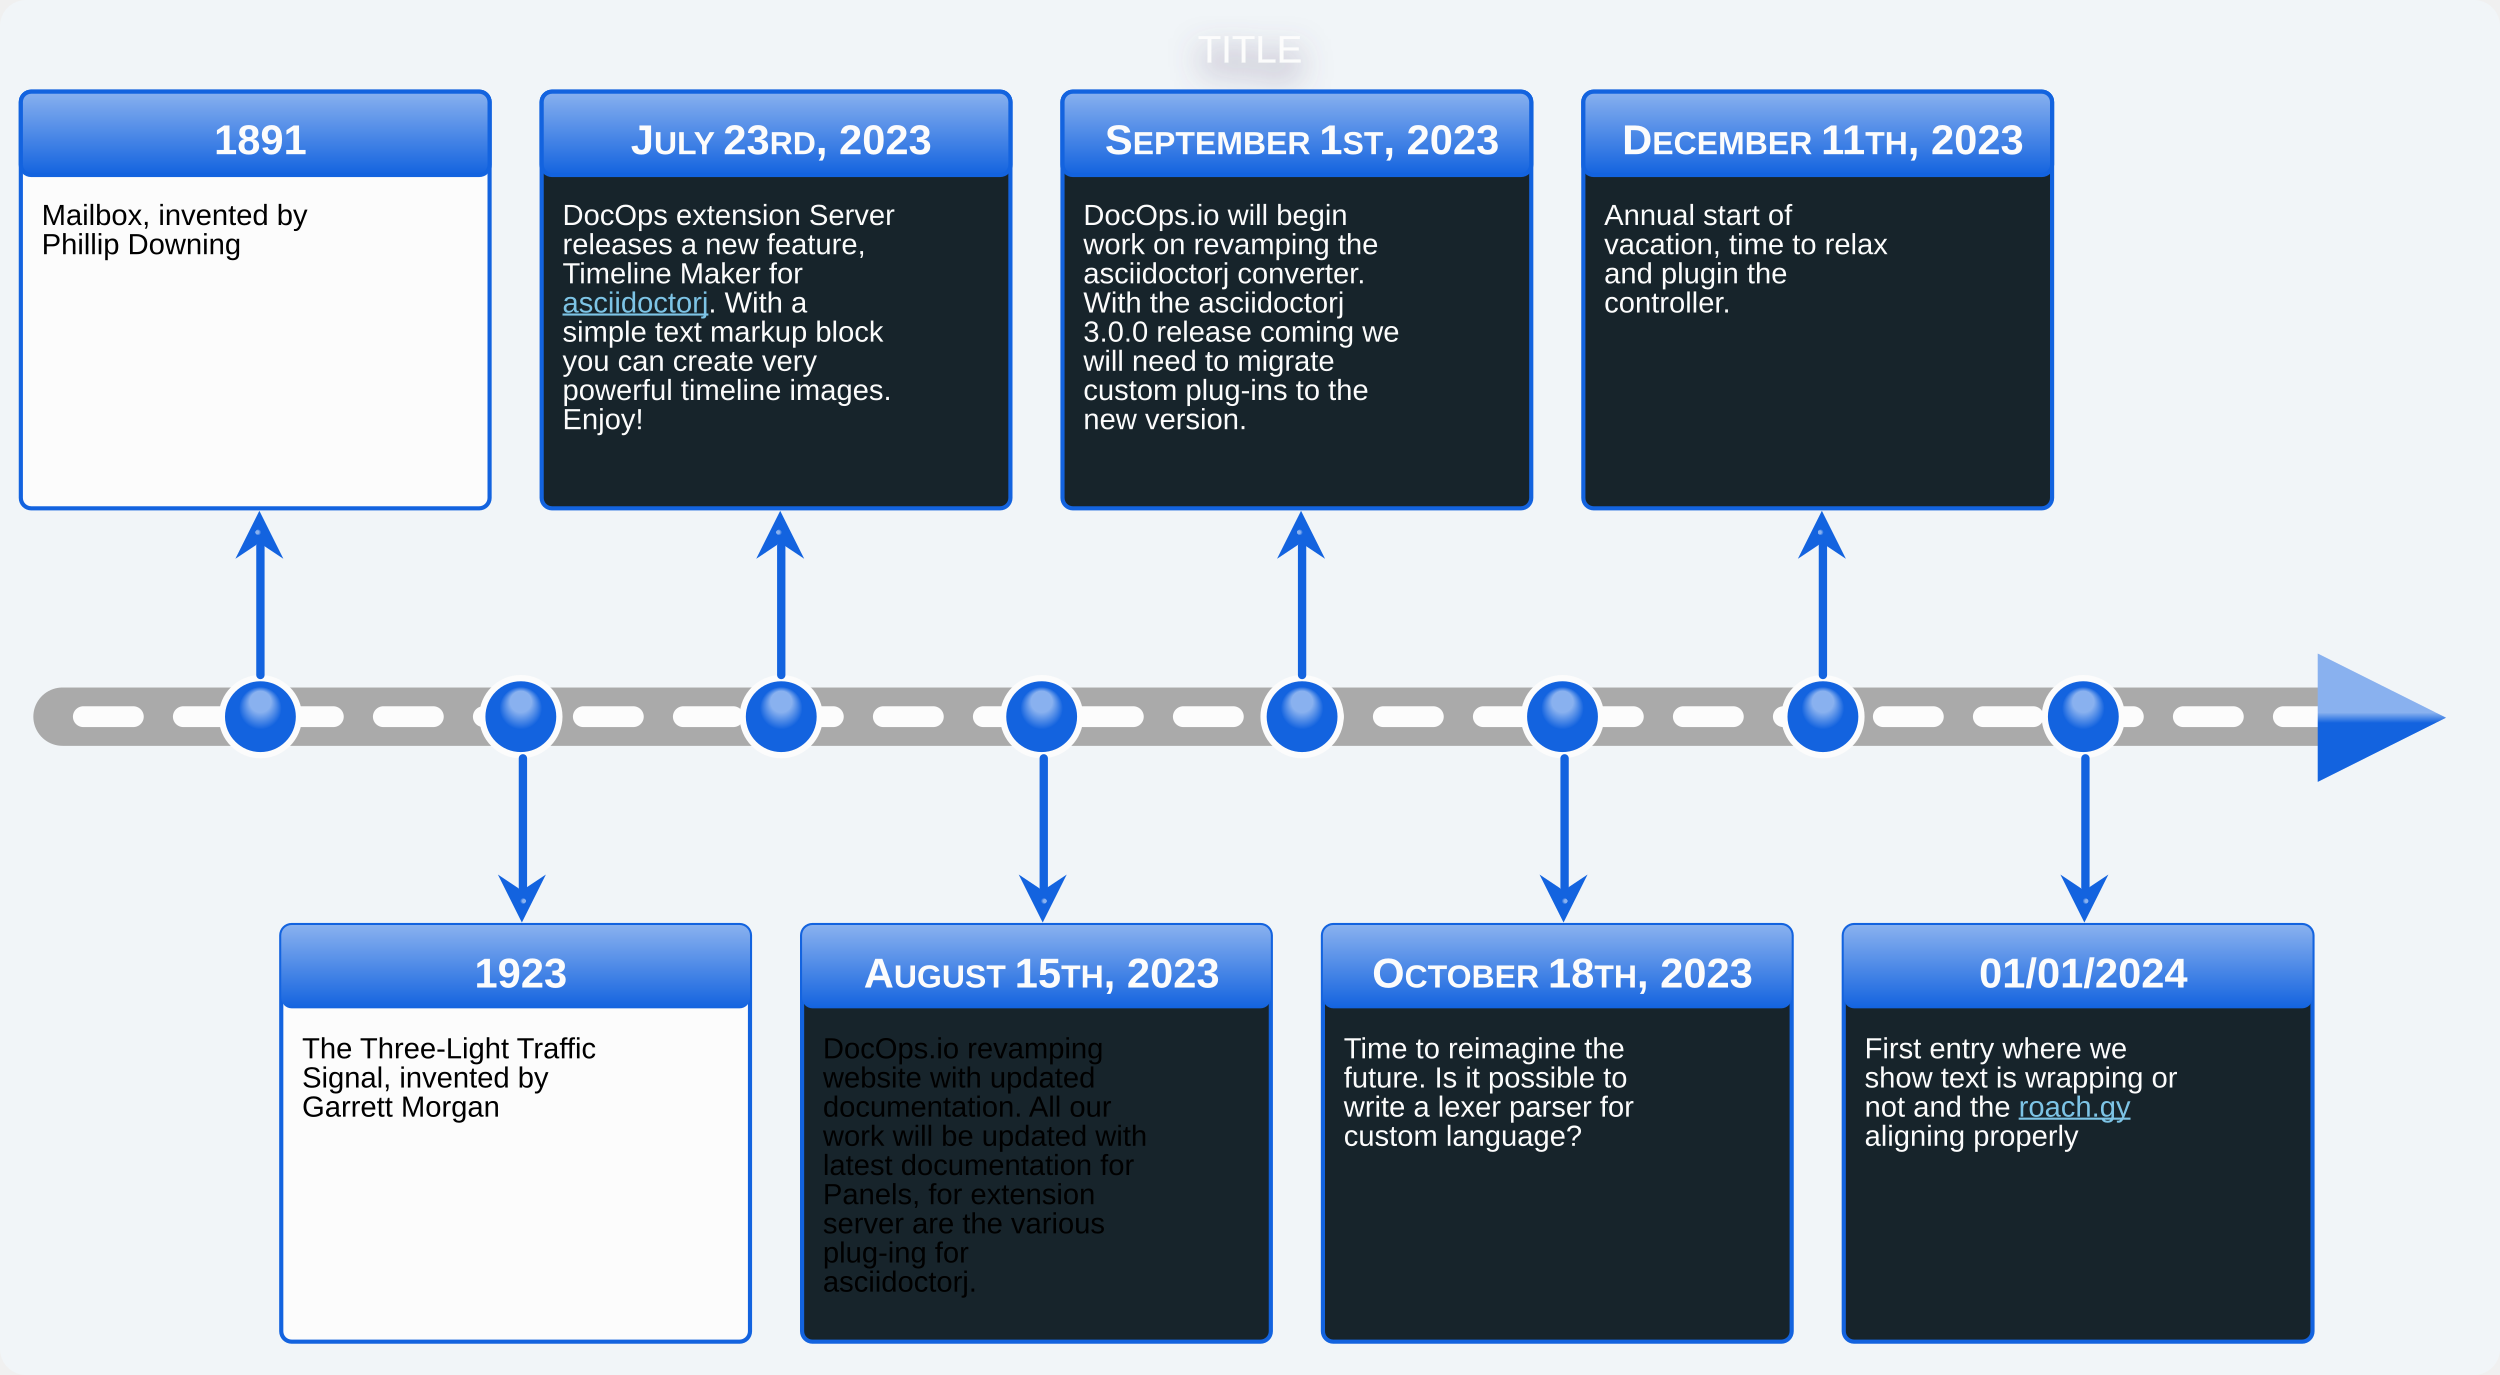
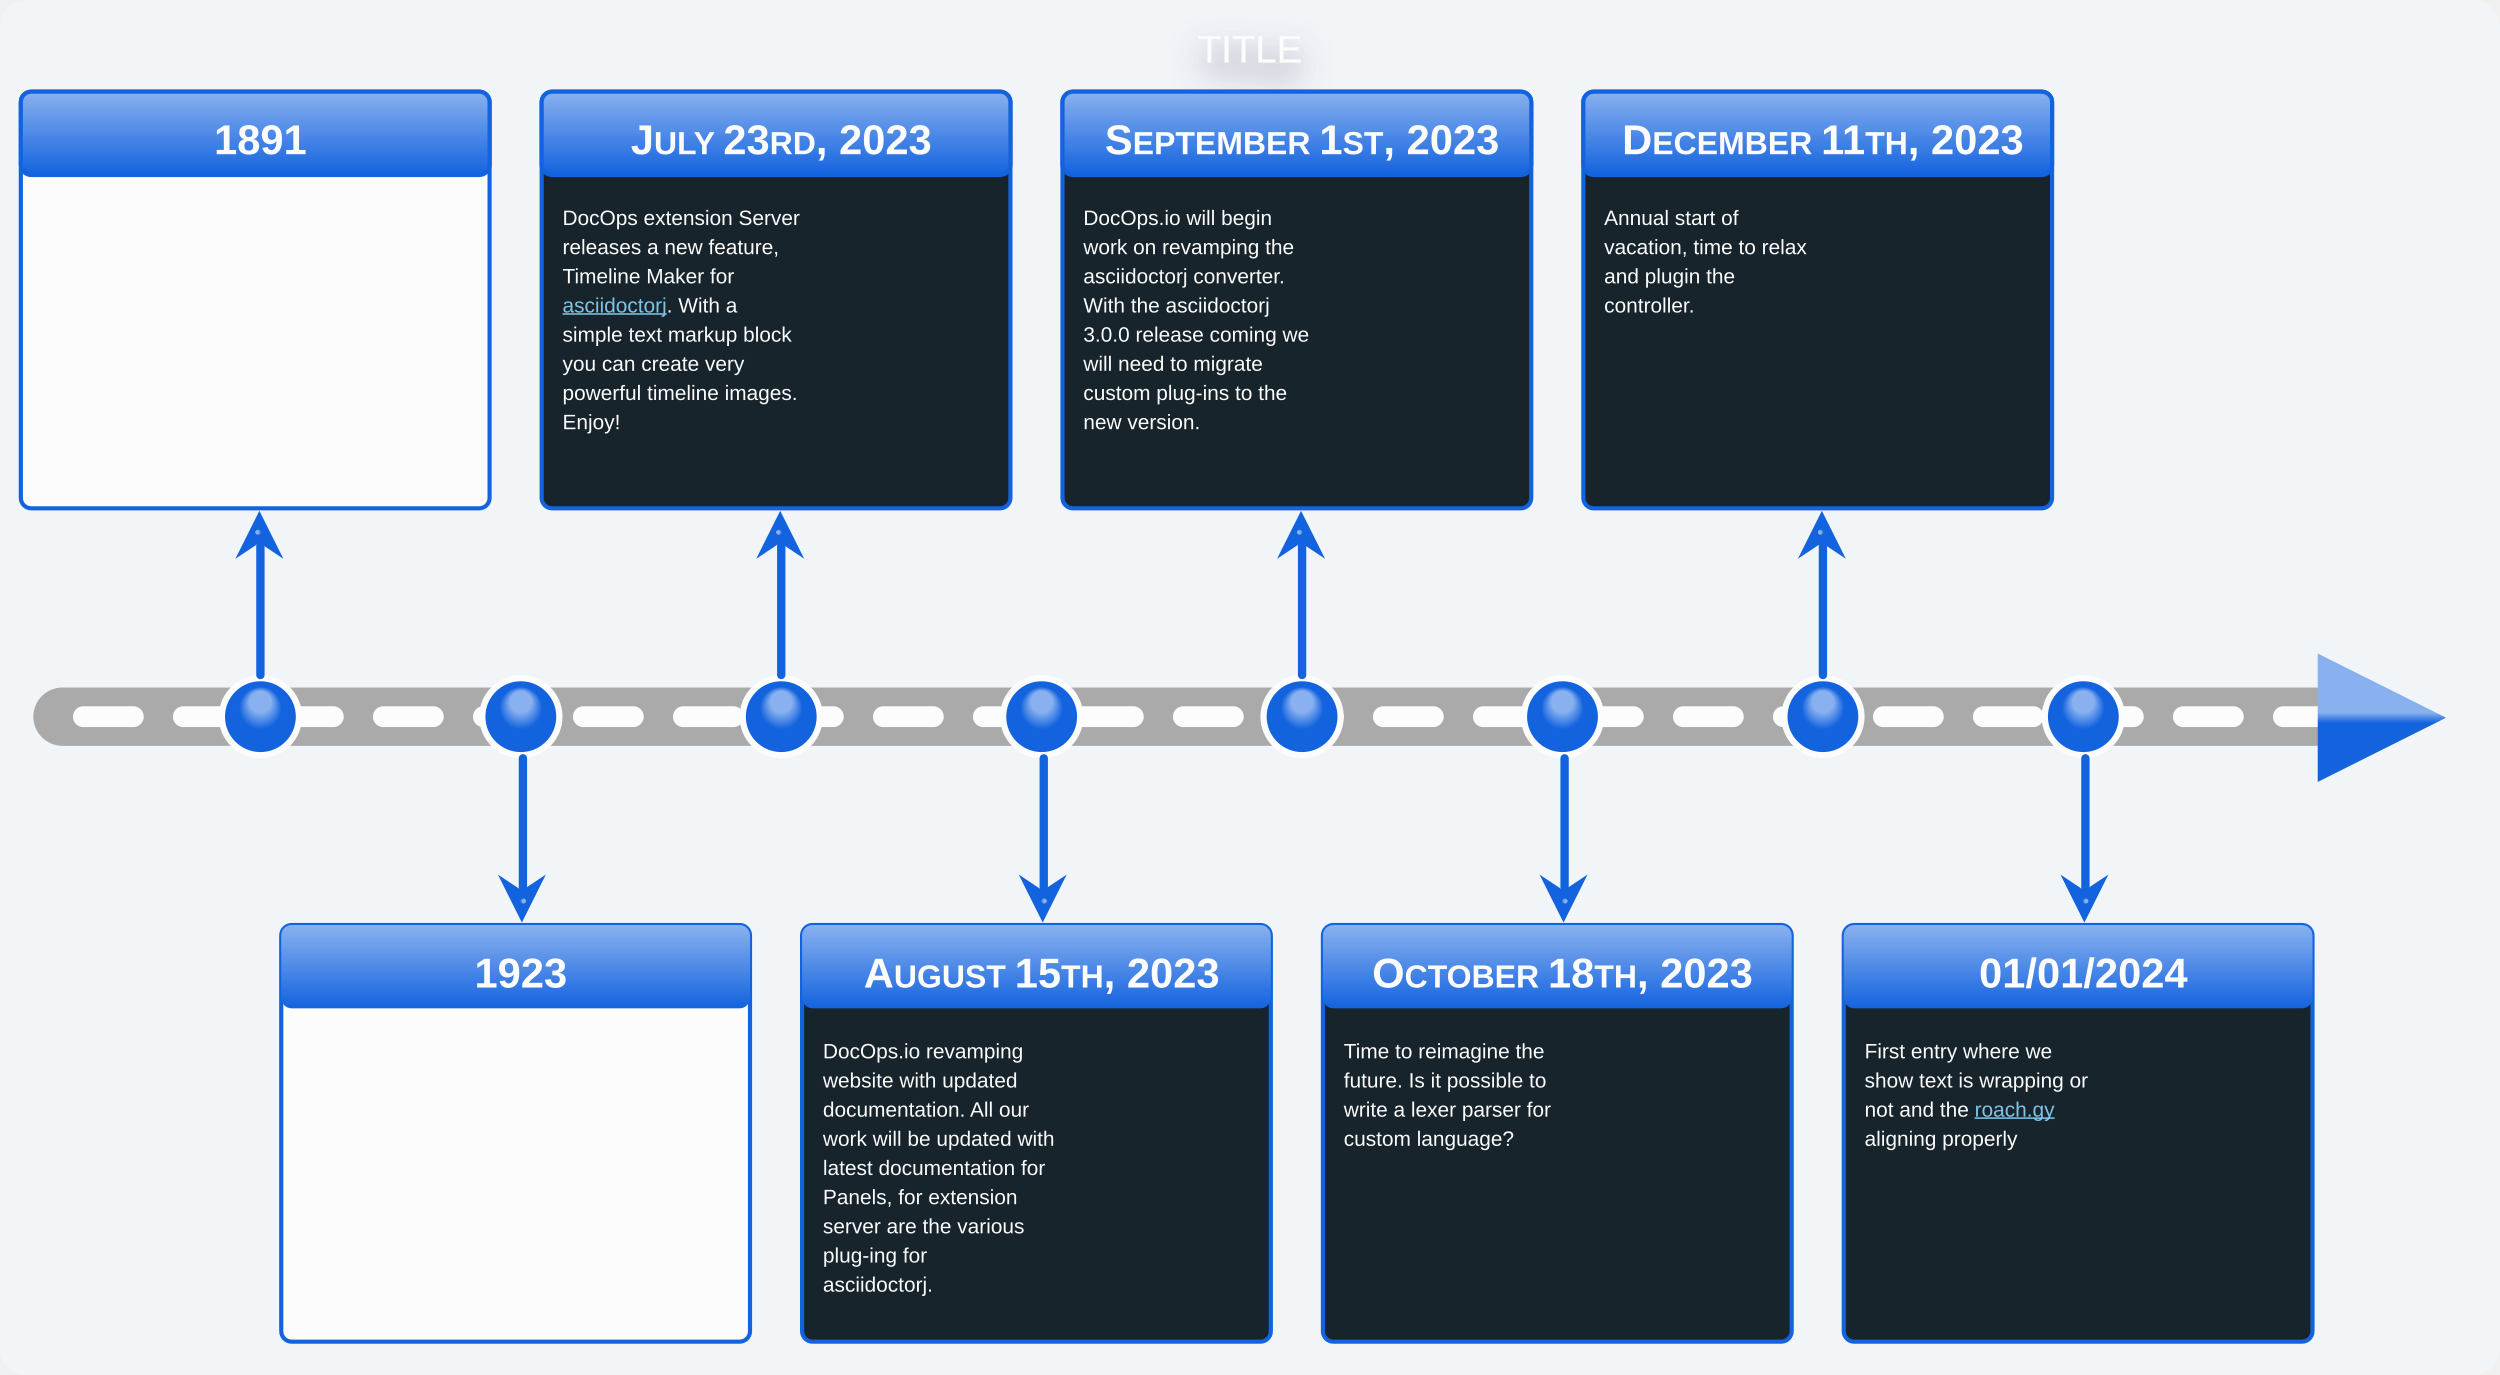
<svg xmlns="http://www.w3.org/2000/svg" xmlns:xlink="http://www.w3.org/1999/xlink" width="480.0" height="264.0" viewBox="0 0 480.0 264.0" preserveAspectRatio="xMidYMin slice">
  <defs>
    <filter id="buttonBlur">
      <feGaussianBlur in="SourceAlpha" stdDeviation="2" result="blur" />
      <feOffset in="blur" dy="2" result="offsetBlur" />
      <feMerge>
        <feMergeNode in="offsetBlur" />
        <feMergeNode in="SourceGraphic" />
      </feMerge>
    </filter>
    <linearGradient id="overlayGrad" gradientUnits="userSpaceOnUse" x1="95" y1="-20" x2="95" y2="70">
      <stop offset="0" stop-color="#000000" stop-opacity="0.5" />
      <stop offset="1" stop-color="#000000" stop-opacity="0" />
    </linearGradient>
    <filter id="topshineBlur">
      <feGaussianBlur stdDeviation="0.93" />
    </filter>
    <linearGradient id="topshineGrad" gradientUnits="userSpaceOnUse" x1="95" y1="0" x2="95" y2="40">
      <stop offset="0" stop-color="#ffffff" stop-opacity="1" />
      <stop offset="1" stop-color="#ffffff" stop-opacity="0" />
    </linearGradient>
    <filter id="bottomshine">
      <feGaussianBlur stdDeviation="0.95" />
    </filter>
    <linearGradient id="panelBack" x2="1" y2="1">
      <stop class="stop1" offset="0%" stop-color="#939393" />
      <stop class="stop2" offset="50%" stop-color="#5d5d5d" />
      <stop class="stop3" offset="100%" stop-color="#282828" />
    </linearGradient>
    <linearGradient id="arrowColor" x2="0%" y2="100%">
      <stop class="stop1" offset="0%" stop-color="#89b1ef" />
      <stop class="stop2" offset="50%" stop-color="#4e8ae7" />
      <stop class="stop3" offset="100%" stop-color="#1363DF" />
    </linearGradient>
    <linearGradient id="topBar" x2="0%" y2="100%">
      <stop class="stop1" offset="0%" stop-color="#89b1ef" />
      <stop class="stop2" offset="50%" stop-color="#4e8ae7" />
      <stop class="stop3" offset="100%" stop-color="#1363DF" />
    </linearGradient>
    <marker id="triangle" viewBox="0 0 10 10" refX="1" refY="5" markerUnits="strokeWidth" markerWidth="5" markerHeight="5" orient="auto">
      <path d="M 0 0 L 10 5 L 0 10 z" fill="#aaaaaa" />
    </marker>
    <radialGradient id="grad0" cx="50%" cy="50%" r="50%" fx="50%" fy="20%">
      <stop offset="30%" style="stop-color:#a2b0c6; stop-opacity:1" />
      <stop offset="60%" style="stop-color:#45618E; stop-opacity:1" />
    </radialGradient>
    <linearGradient id="headerTimeline0" x2="0%" y2="100%">
      <stop class="stop1" offset="0%" stop-color="#a2b0c6" />
      <stop class="stop2" offset="50%" stop-color="#7388aa" />
      <stop class="stop3" offset="100%" stop-color="#45618E" />
    </linearGradient>
    <radialGradient id="grad1" cx="50%" cy="50%" r="50%" fx="50%" fy="20%">
      <stop offset="30%" style="stop-color:#d19d9d; stop-opacity:1" />
      <stop offset="60%" style="stop-color:#A43B3B; stop-opacity:1" />
    </radialGradient>
    <linearGradient id="headerTimeline1" x2="0%" y2="100%">
      <stop class="stop1" offset="0%" stop-color="#d19d9d" />
      <stop class="stop2" offset="50%" stop-color="#ba6c6c" />
      <stop class="stop3" offset="100%" stop-color="#A43B3B" />
    </linearGradient>
    <radialGradient id="grad2" cx="50%" cy="50%" r="50%" fx="50%" fy="20%">
      <stop offset="30%" style="stop-color:#ffe9b9; stop-opacity:1" />
      <stop offset="60%" style="stop-color:#FFD373; stop-opacity:1" />
    </radialGradient>
    <linearGradient id="headerTimeline2" x2="0%" y2="100%">
      <stop class="stop1" offset="0%" stop-color="#ffe9b9" />
      <stop class="stop2" offset="50%" stop-color="#ffde96" />
      <stop class="stop3" offset="100%" stop-color="#FFD373" />
    </linearGradient>
    <radialGradient id="grad3" cx="50%" cy="50%" r="50%" fx="50%" fy="20%">
      <stop offset="30%" style="stop-color:#fbf2bc; stop-opacity:1" />
      <stop offset="60%" style="stop-color:#F7E67A; stop-opacity:1" />
    </radialGradient>
    <linearGradient id="headerTimeline3" x2="0%" y2="100%">
      <stop class="stop1" offset="0%" stop-color="#fbf2bc" />
      <stop class="stop2" offset="50%" stop-color="#f9ec9b" />
      <stop class="stop3" offset="100%" stop-color="#F7E67A" />
    </linearGradient>
    <radialGradient id="grad4" cx="50%" cy="50%" r="50%" fx="50%" fy="20%">
      <stop offset="30%" style="stop-color:#80ffc7; stop-opacity:1" />
      <stop offset="60%" style="stop-color:#01FF90; stop-opacity:1" />
    </radialGradient>
    <linearGradient id="headerTimeline4" x2="0%" y2="100%">
      <stop class="stop1" offset="0%" stop-color="#80ffc7" />
      <stop class="stop2" offset="50%" stop-color="#40ffab" />
      <stop class="stop3" offset="100%" stop-color="#01FF90" />
    </linearGradient>
    <radialGradient id="grad5" cx="50%" cy="50%" r="50%" fx="50%" fy="20%">
      <stop offset="30%" style="stop-color:#ffb79a; stop-opacity:1" />
      <stop offset="60%" style="stop-color:#FF6F36; stop-opacity:1" />
    </radialGradient>
    <linearGradient id="headerTimeline5" x2="0%" y2="100%">
      <stop class="stop1" offset="0%" stop-color="#ffb79a" />
      <stop class="stop2" offset="50%" stop-color="#ff9368" />
      <stop class="stop3" offset="100%" stop-color="#FF6F36" />
    </linearGradient>
    <radialGradient id="grad6" cx="50%" cy="50%" r="50%" fx="50%" fy="20%">
      <stop offset="30%" style="stop-color:#f4d089; stop-opacity:1" />
      <stop offset="60%" style="stop-color:#EAA213; stop-opacity:1" />
    </radialGradient>
    <linearGradient id="headerTimeline6" x2="0%" y2="100%">
      <stop class="stop1" offset="0%" stop-color="#f4d089" />
      <stop class="stop2" offset="50%" stop-color="#efb94e" />
      <stop class="stop3" offset="100%" stop-color="#EAA213" />
    </linearGradient>
    <radialGradient id="grad7" cx="50%" cy="50%" r="50%" fx="50%" fy="20%">
      <stop offset="30%" style="stop-color:#ffd787; stop-opacity:1" />
      <stop offset="60%" style="stop-color:#FFAF10; stop-opacity:1" />
    </radialGradient>
    <linearGradient id="headerTimeline7" x2="0%" y2="100%">
      <stop class="stop1" offset="0%" stop-color="#ffd787" />
      <stop class="stop2" offset="50%" stop-color="#ffc34b" />
      <stop class="stop3" offset="100%" stop-color="#FFAF10" />
    </linearGradient>
    <radialGradient id="outlineGradient" cx="50%" cy="50%" r="50%" fx="50%" fy="20%">
      <stop offset="30%" style="stop-color:#89b1ef; stop-opacity:1" />
      <stop offset="60%" style="stop-color:#1363DF; stop-opacity:1" />
    </radialGradient>
    <style>
            .edge {
                filter: drop-shadow(0 2mm 2mm #66557c);
            }

            .cricleedge {
                filter: drop-shadow(0 2mm 2mm #a899bd);
            }

            .odd {
-                 font-size: 14px;
+                 font-size: 10px;
                font-family: Arial, sans-serif;
-                 fill: #000000;
+                 fill: #fcfcfc;
            }

            .even {
-                 font-size: 14px;
+                 font-size: 10px;
                font-family: Arial, sans-serif;
-                 fill: #000000;
+                 fill: #fcfcfc;
            }

            .rmLink {
                fill: #7dc4e6;
                text-decoration: underline;
            }

            .main_pane {
                fill: #f1f5f8;
            }

            .each_tm {
                fill: #fcfcfc;
            }

-             @media (prefers-color-scheme: dark) {
-                 .main_pane {
-                     fill: #06133b;
-                 }
- 
-                 .each_tm {
-                     fill: #06133b;
-                 }
- 
-                 .odd {
-                     font-size: 14px;
-                     font-family: Arial, sans-serif;
-                     fill: #fcfcfc;
-                 }
- 
-                 .even {
-                     font-size: 14px;
-                     font-family: Arial, sans-serif;
-                     fill: #fcfcfc;
-                 }
-             }
+ 

        </style>
    <path id="vconnector" d="M135,100 v62" stroke-width="4" stroke-linecap="round" stroke-linejoin="round" />
    <polygon id="ppoint" points="0,5 1.667,2.5 0,0 5,2.5" stroke-width="7" />
  </defs>
  <rect class="main_pane" width="100%" height="100%" rx="5" ry="5" />
  <g transform="scale(0.4)">
    <text x="600" y="30" text-anchor="middle" style="font-size: 24px;font-family: Arial, sans-serif; font-variant:small-caps" class="edge" fill="#fcfcfc">title
        </text>
    <g transform="translate(0,24) scale(1.0)">
      <g transform="translate(30,320)">
        <path d="M0,0 h1100" stroke="#aaaaaa" stroke-width="28" fill="url(#arrowColor)" class="raise" stroke-linecap="round" stroke-linejoin="round" />
        <line x1="10" y1="0" x2="1100" y2="0" stroke="#fcfcfc" stroke-width="10" fill="#ffffff" stroke-dasharray="24 24 24" stroke-linecap="round" stroke-linejoin="round" />
        <g transform="translate(1100,-2)">
          <polygon points="0,5 0,0 5,2.5" stroke="url(#arrowColor)" stroke-width="35" fill="url(#arrowColor)" />
        </g>
      </g>
      <g transform="translate(0,0)" class="odd">
        <g transform="translate(125,320)">
          <circle cx="0" cy="0" r="20" fill="#fcfcfc" />
          <circle cx="0" cy="0" r="17" fill="url(#outlineGradient)" />
          <g transform="translate(-135,-182)">
            <use xlink:href="#vconnector" stroke="#1363DF" />
          </g>
          <g transform="translate(-3,-86),rotate(-90)">
            <use xlink:href="#ppoint" stroke-width="7" stroke="url(#outlineGradient)" />
          </g>
        </g>
        <rect x="10" y="20" width="225" height="200" class="each_tm" stroke="#1363DF" stroke-width="2" rx="5" />
        <rect x="10" y="20" width="225" height="40" fill="url(#topBar)" stroke="#1363DF" stroke-width="2" rx="5" />
        <text x="125" y="50" fill="#000000" text-anchor="middle" style="font-family: Arial, Helvetica, sans-serif;  text-anchor:middle; font-size: 20px; fill: #fcfcfc; letter-spacing: normal;font-weight: bold;font-variant: small-caps;" class="glass raiseText">
                    1891
                </text>
-         <text x="20" y="70" class="odd">
+         <text x="20" y="70" fill="#fcfcfc" font-family="Arial, Helvetica, sans-serif" font-size="14px">
          <tspan x="20" dy="14">Mailbox, invented by</tspan>
          <tspan x="20" dy="14">Phillip Downing</tspan>
        </text>
      </g>
      <g transform="translate(125,0)" class="even">
        <g transform="translate(125,320)">
          <circle cx="0" cy="0" r="20" fill="#fcfcfc" />
          <circle cx="0" cy="0" r="17" fill="url(#outlineGradient)" />
          <g transform="translate(-134,-80)">
            <use xlink:href="#vconnector" stroke="#1363DF" />
          </g>
          <g transform="translate(3,86),rotate(90)">
            <use xlink:href="#ppoint" stroke-width="7" stroke="url(#outlineGradient)" />
          </g>
        </g>
        <rect x="10" y="420" width="225" height="200" class="each_tm" stroke="#1363DF" stroke-width="2" rx="5" />
        <rect x="10" y="420" width="225" height="40" fill="url(#topBar)" stroke-width="2" rx="5" />
        <text x="125" y="450" fill="#000000" text-anchor="middle" style="font-family: Arial, Helvetica, sans-serif;  text-anchor:middle; font-size: 20px; fill: #fcfcfc; letter-spacing: normal;font-weight: bold;font-variant: small-caps;" class="glass raiseText">
                    1923
                </text>
-         <text x="20" y="470" class="even">
+         <text x="20" y="470" class="even" fill="#fcfcfc" font-family="Arial, Helvetica, sans-serif" font-size="14px">
          <tspan x="20" dy="14">The Three-Light Traffic</tspan>
          <tspan x="20" dy="14">Signal, invented by</tspan>
          <tspan x="20" dy="14">Garrett Morgan</tspan>
        </text>
      </g>
      <g transform="translate(250,0)" class="odd">
        <g transform="translate(125,320)">
          <circle cx="0" cy="0" r="20" fill="#fcfcfc" />
          <circle cx="0" cy="0" r="17" fill="url(#outlineGradient)" />
          <g transform="translate(-135,-182)">
            <use xlink:href="#vconnector" stroke="#1363DF" />
          </g>
          <g transform="translate(-3,-86),rotate(-90)">
            <use xlink:href="#ppoint" stroke-width="7" stroke="url(#outlineGradient)" />
          </g>
        </g>
        <rect x="10" y="20" width="225" height="200" fill="#17242b" stroke="#1363DF" stroke-width="2" rx="5" />
        <rect x="10" y="20" width="225" height="40" fill="url(#topBar)" stroke="#1363DF" stroke-width="2" rx="5" />
        <text x="125" y="50" fill="#000000" text-anchor="middle" style="font-family: Arial, Helvetica, sans-serif;  text-anchor:middle; font-size: 20px; fill: #fcfcfc; letter-spacing: normal;font-weight: bold;font-variant: small-caps;" class="glass raiseText">
                    July 23rd, 2023
                </text>
-         <text x="20" y="70" class="odd">
+         <text x="20" y="70" class="odd" fill="#fcfcfc" font-family="Arial, Helvetica, sans-serif" font-size="14px">
          <tspan x="20" dy="14" fill="#fcfcfc">DocOps extension Server</tspan>
          <tspan x="20" dy="14" fill="#fcfcfc">releases a new feature,</tspan>
          <tspan x="20" dy="14" fill="#fcfcfc">Timeline Maker for</tspan>
          <tspan x="20" dy="14" fill="#fcfcfc">
            <a xlink:href="https://github.com/asciidoctor/asciidoctorj" target="_blank" class="rmLink">asciidoctorj</a>. With a
                    </tspan>
          <tspan x="20" dy="14" fill="#fcfcfc">simple text markup block</tspan>
          <tspan x="20" dy="14" fill="#fcfcfc">you can create very</tspan>
          <tspan x="20" dy="14" fill="#fcfcfc">powerful timeline images.</tspan>
          <tspan x="20" dy="14" fill="#fcfcfc">Enjoy!</tspan>
        </text>
      </g>
      <g transform="translate(375,0)" class="even">
        <g transform="translate(125,320)">
          <circle cx="0" cy="0" r="20" fill="#fcfcfc" />
          <circle cx="0" cy="0" r="17" fill="url(#outlineGradient)" />
          <g transform="translate(-134,-80)">
            <use xlink:href="#vconnector" stroke="#1363DF" />
          </g>
          <g transform="translate(3,86),rotate(90)">
            <use xlink:href="#ppoint" stroke-width="7" stroke="url(#outlineGradient)" />
          </g>
        </g>
        <rect x="10" y="420" width="225" height="200" fill="#17242b" stroke="#1363DF" stroke-width="2" rx="5" />
        <rect x="10" y="420" width="225" height="40" fill="url(#topBar)" stroke-width="2" rx="5" />
        <text x="125" y="450" fill="#000000" text-anchor="middle" style="font-family: Arial, Helvetica, sans-serif;  text-anchor:middle; font-size: 20px; fill: #fcfcfc; letter-spacing: normal;font-weight: bold;font-variant: small-caps;" class="glass raiseText">
                    August 15th, 2023
                </text>
-         <text x="20" y="470" class="even">
+         <text x="20" y="470" class="even" fill="#fcfcfc" font-family="Arial, Helvetica, sans-serif" font-size="14px">
          <tspan x="20" dy="14">DocOps.io revamping</tspan>
          <tspan x="20" dy="14">website with updated</tspan>
          <tspan x="20" dy="14">documentation. All our</tspan>
          <tspan x="20" dy="14">work will be updated with</tspan>
          <tspan x="20" dy="14">latest documentation for</tspan>
          <tspan x="20" dy="14">Panels, for extension</tspan>
          <tspan x="20" dy="14">server are the various</tspan>
          <tspan x="20" dy="14">plug-ing for</tspan>
          <tspan x="20" dy="14">asciidoctorj.</tspan>
        </text>
      </g>
      <g transform="translate(500,0)" class="odd">
        <g transform="translate(125,320)">
          <circle cx="0" cy="0" r="20" fill="#fcfcfc" />
          <circle cx="0" cy="0" r="17" fill="url(#outlineGradient)" />
          <g transform="translate(-135,-182)">
            <use xlink:href="#vconnector" stroke="#1363DF" />
          </g>
          <g transform="translate(-3,-86),rotate(-90)">
            <use xlink:href="#ppoint" stroke-width="7" stroke="url(#outlineGradient)" />
          </g>
        </g>
        <rect x="10" y="20" width="225" height="200" fill="#17242b" stroke="#1363DF" stroke-width="2" rx="5" />
        <rect x="10" y="20" width="225" height="40" fill="url(#topBar)" stroke="#1363DF" stroke-width="2" rx="5" />
        <text x="125" y="50" fill="#000000" text-anchor="middle" style="font-family: Arial, Helvetica, sans-serif;  text-anchor:middle; font-size: 20px; fill: #fcfcfc; letter-spacing: normal;font-weight: bold;font-variant: small-caps;" class="glass raiseText">
                    September 1st, 2023
                </text>
-         <text x="20" y="70" class="odd">
+         <text x="20" y="70" class="odd" fill="#fcfcfc" font-family="Arial, Helvetica, sans-serif" font-size="14px">
          <tspan x="20" dy="14" fill="#fcfcfc">DocOps.io will begin</tspan>
          <tspan x="20" dy="14" fill="#fcfcfc">work on revamping the</tspan>
          <tspan x="20" dy="14" fill="#fcfcfc">asciidoctorj converter.</tspan>
          <tspan x="20" dy="14" fill="#fcfcfc">With the asciidoctorj</tspan>
          <tspan x="20" dy="14" fill="#fcfcfc">3.0.0 release coming we</tspan>
          <tspan x="20" dy="14" fill="#fcfcfc">will need to migrate</tspan>
          <tspan x="20" dy="14" fill="#fcfcfc">custom plug-ins to the</tspan>
          <tspan x="20" dy="14" fill="#fcfcfc">new version.</tspan>
        </text>
      </g>
      <g transform="translate(625,0)" class="even">
        <g transform="translate(125,320)">
          <circle cx="0" cy="0" r="20" fill="#fcfcfc" />
          <circle cx="0" cy="0" r="17" fill="url(#outlineGradient)" />
          <g transform="translate(-134,-80)">
            <use xlink:href="#vconnector" stroke="#1363DF" />
          </g>
          <g transform="translate(3,86),rotate(90)">
            <use xlink:href="#ppoint" stroke-width="7" stroke="url(#outlineGradient)" />
          </g>
        </g>
        <rect x="10" y="420" width="225" height="200" fill="#17242b" stroke="#1363DF" stroke-width="2" rx="5" />
        <rect x="10" y="420" width="225" height="40" fill="url(#topBar)" stroke-width="2" rx="5" />
        <text x="125" y="450" fill="#000000" text-anchor="middle" style="font-family: Arial, Helvetica, sans-serif;  text-anchor:middle; font-size: 20px; fill: #fcfcfc; letter-spacing: normal;font-weight: bold;font-variant: small-caps;" class="glass raiseText">
                    October 18th, 2023
                </text>
-         <text x="20" y="470" class="even">
+         <text x="20" y="470" class="even" fill="#fcfcfc" font-family="Arial, Helvetica, sans-serif" font-size="14px">
          <tspan x="20" dy="14" fill="#fcfcfc">Time to reimagine the</tspan>
          <tspan x="20" dy="14" fill="#fcfcfc">future. Is it possible to</tspan>
          <tspan x="20" dy="14" fill="#fcfcfc">write a lexer parser for</tspan>
          <tspan x="20" dy="14" fill="#fcfcfc">custom language?</tspan>
        </text>
      </g>
      <g transform="translate(750,0)" class="odd">
        <g transform="translate(125,320)">
          <circle cx="0" cy="0" r="20" fill="#fcfcfc" />
          <circle cx="0" cy="0" r="17" fill="url(#outlineGradient)" />
          <g transform="translate(-135,-182)">
            <use xlink:href="#vconnector" stroke="#1363DF" />
          </g>
          <g transform="translate(-3,-86),rotate(-90)">
            <use xlink:href="#ppoint" stroke-width="7" stroke="url(#outlineGradient)" />
          </g>
        </g>
        <rect x="10" y="20" width="225" height="200" fill="#17242b" stroke="#1363DF" stroke-width="2" rx="5" />
        <rect x="10" y="20" width="225" height="40" fill="url(#topBar)" stroke="#1363DF" stroke-width="2" rx="5" />
        <text x="125" y="50" fill="#000000" text-anchor="middle" style="font-family: Arial, Helvetica, sans-serif;  text-anchor:middle; font-size: 20px; fill: #fcfcfc; letter-spacing: normal;font-weight: bold;font-variant: small-caps;" class="glass raiseText">
                    December 11th, 2023
                </text>
-         <text x="20" y="70" class="odd">
+         <text x="20" y="70" class="odd" fill="#fcfcfc" font-family="Arial, Helvetica, sans-serif" font-size="14px">
          <tspan x="20" dy="14" fill="#fcfcfc">Annual start of</tspan>
          <tspan x="20" dy="14" fill="#fcfcfc">vacation, time to relax</tspan>
          <tspan x="20" dy="14" fill="#fcfcfc">and plugin the</tspan>
          <tspan x="20" dy="14" fill="#fcfcfc">controller.</tspan>
        </text>
      </g>
      <g transform="translate(875,0)" class="even">
        <g transform="translate(125,320)">
          <circle cx="0" cy="0" r="20" fill="#fcfcfc" />
          <circle cx="0" cy="0" r="17" fill="url(#outlineGradient)" />
          <g transform="translate(-134,-80)">
            <use xlink:href="#vconnector" stroke="#1363DF" />
          </g>
          <g transform="translate(3,86),rotate(90)">
            <use xlink:href="#ppoint" stroke-width="7" stroke="url(#outlineGradient)" />
          </g>
        </g>
        <rect x="10" y="420" width="225" height="200" fill="#17242b" stroke="#1363DF" stroke-width="2" rx="5" />
        <rect x="10" y="420" width="225" height="40" fill="url(#topBar)" stroke-width="2" rx="5" />
        <text x="125" y="450" fill="#000000" text-anchor="middle" style="font-family: Arial, Helvetica, sans-serif;  text-anchor:middle; font-size: 20px; fill: #fcfcfc; letter-spacing: normal;font-weight: bold;font-variant: small-caps;" class="glass raiseText">
                    01/01/2024
                </text>
        <text x="20" y="470" class="even">
          <tspan x="20" dy="14" fill="#fcfcfc">First entry where we</tspan>
          <tspan x="20" dy="14" fill="#fcfcfc">show text is wrapping or</tspan>
          <tspan x="20" dy="14" fill="#fcfcfc">not and the
                        <a xlink:href="https://roach.gy" target="_blank" class="rmLink">roach.gy</a>
          </tspan>
          <tspan x="20" dy="14" fill="#fcfcfc">aligning properly</tspan>
        </text>
      </g>
    </g>
  </g>
</svg>
